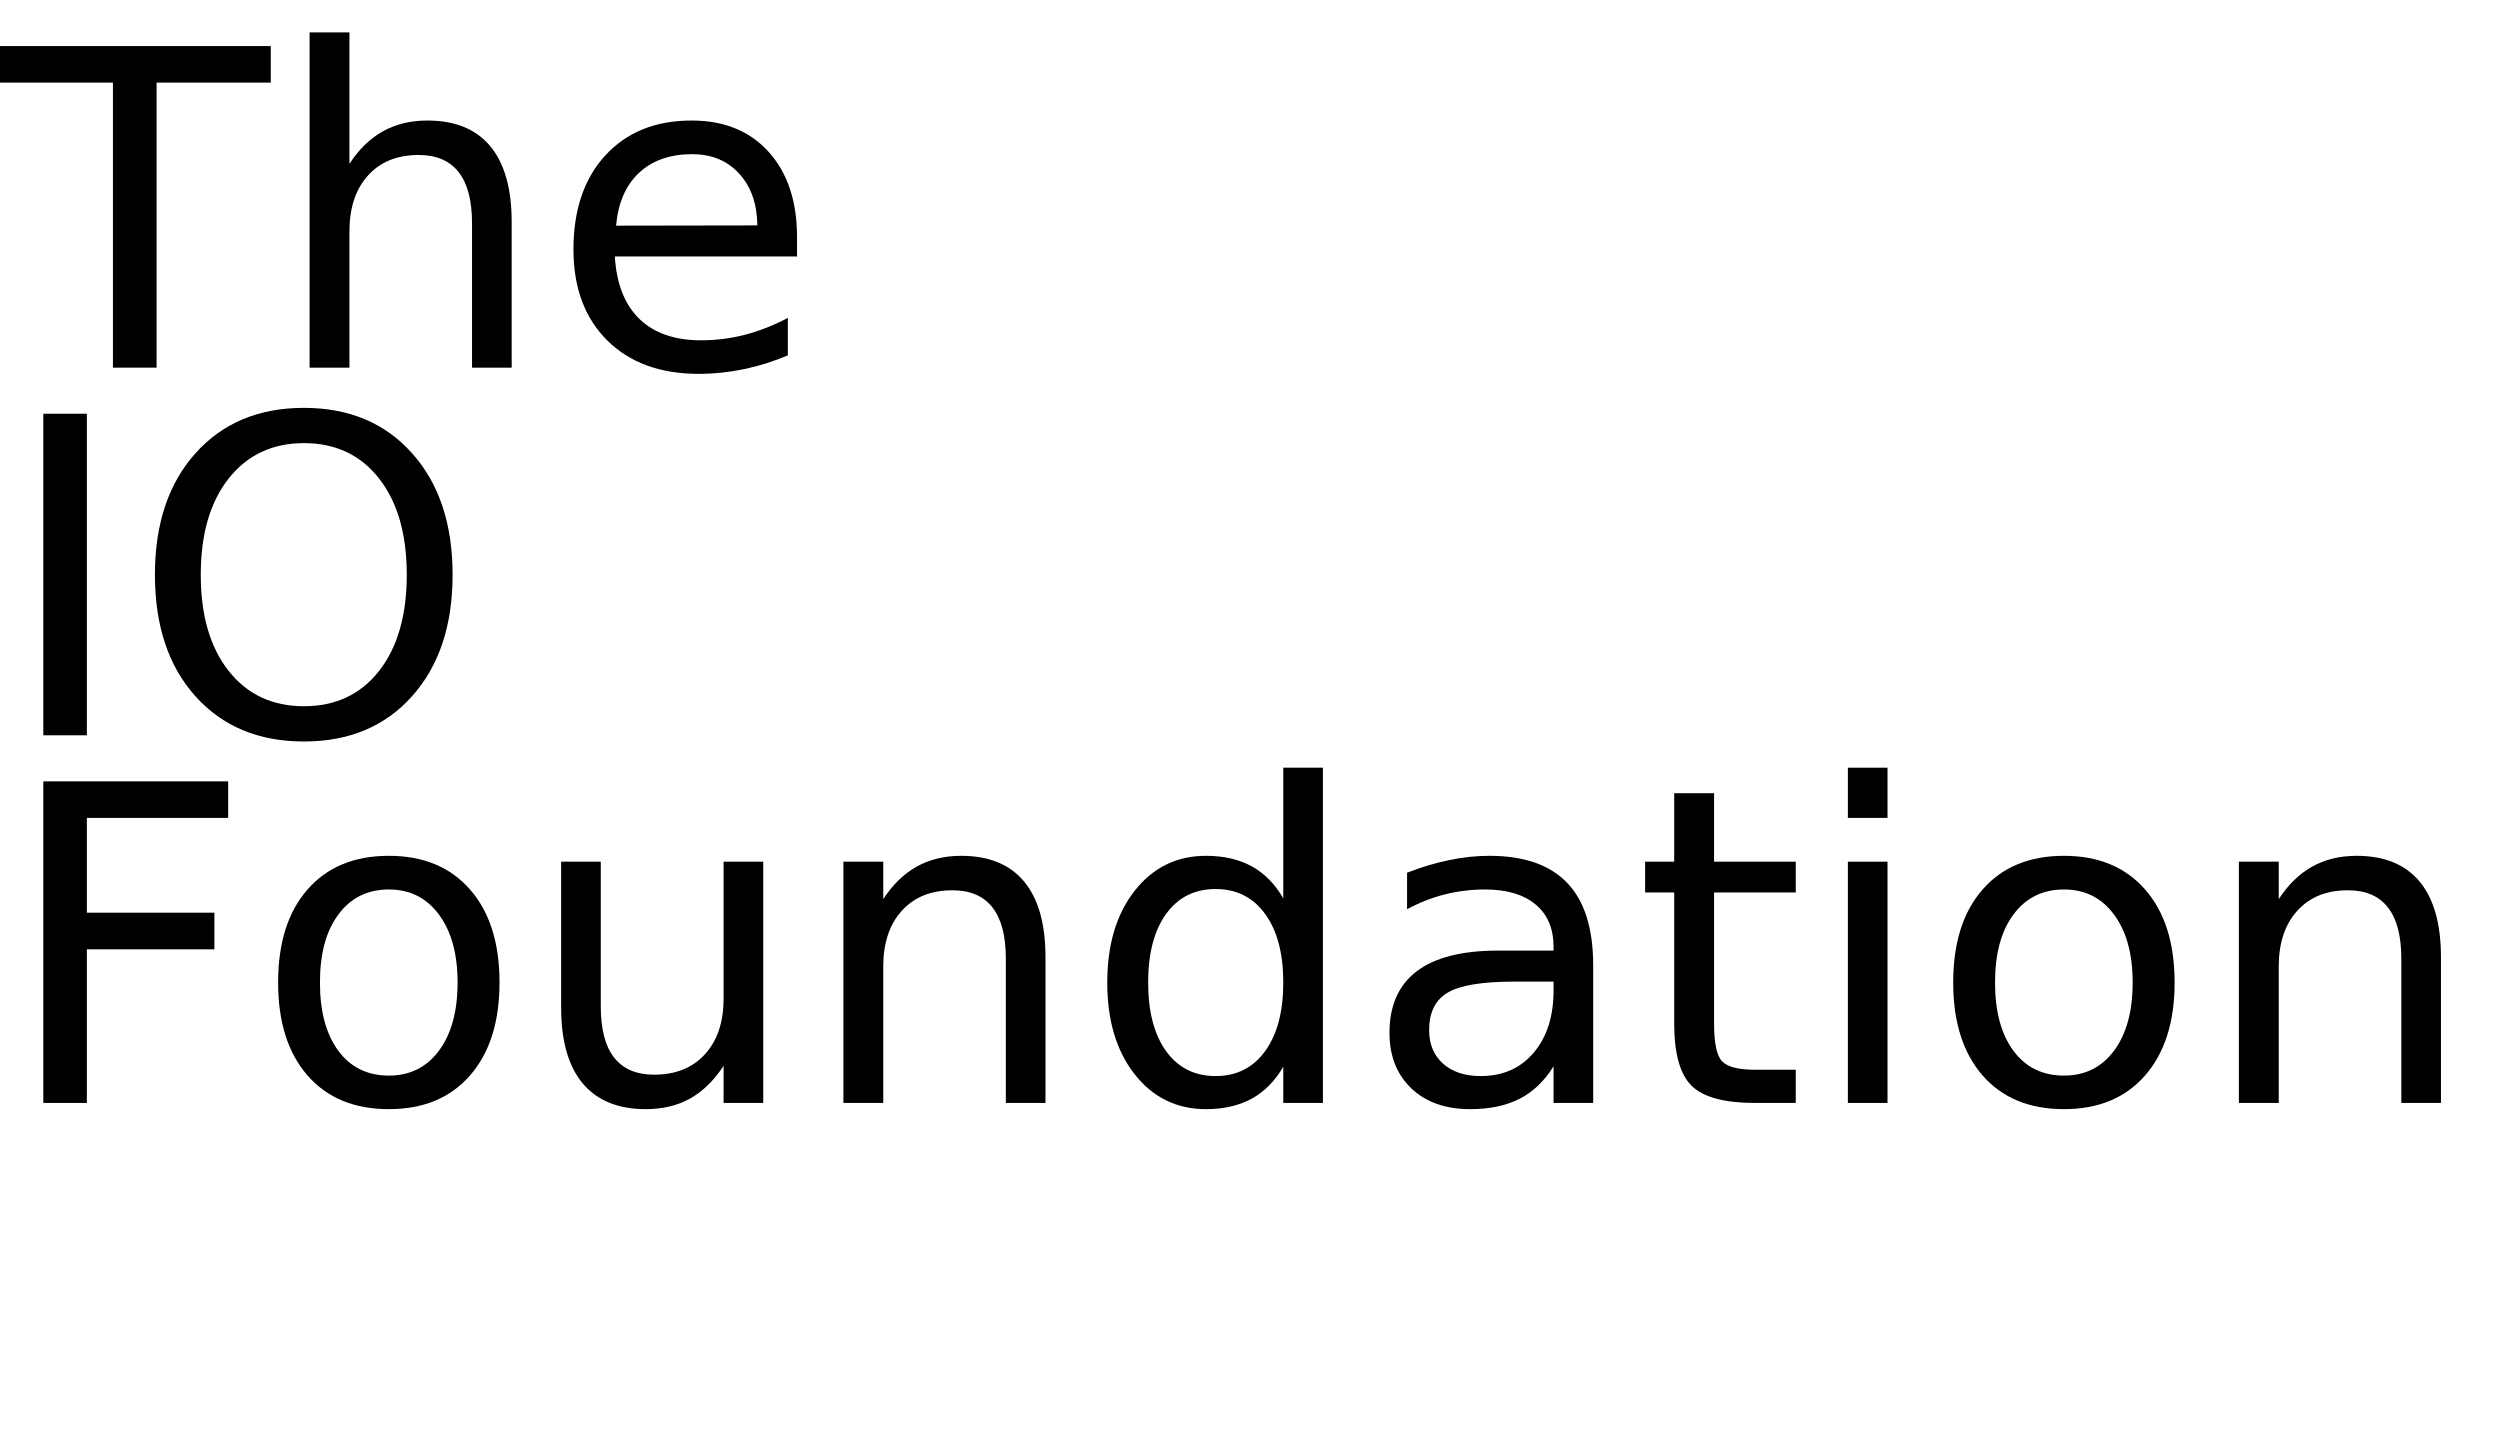
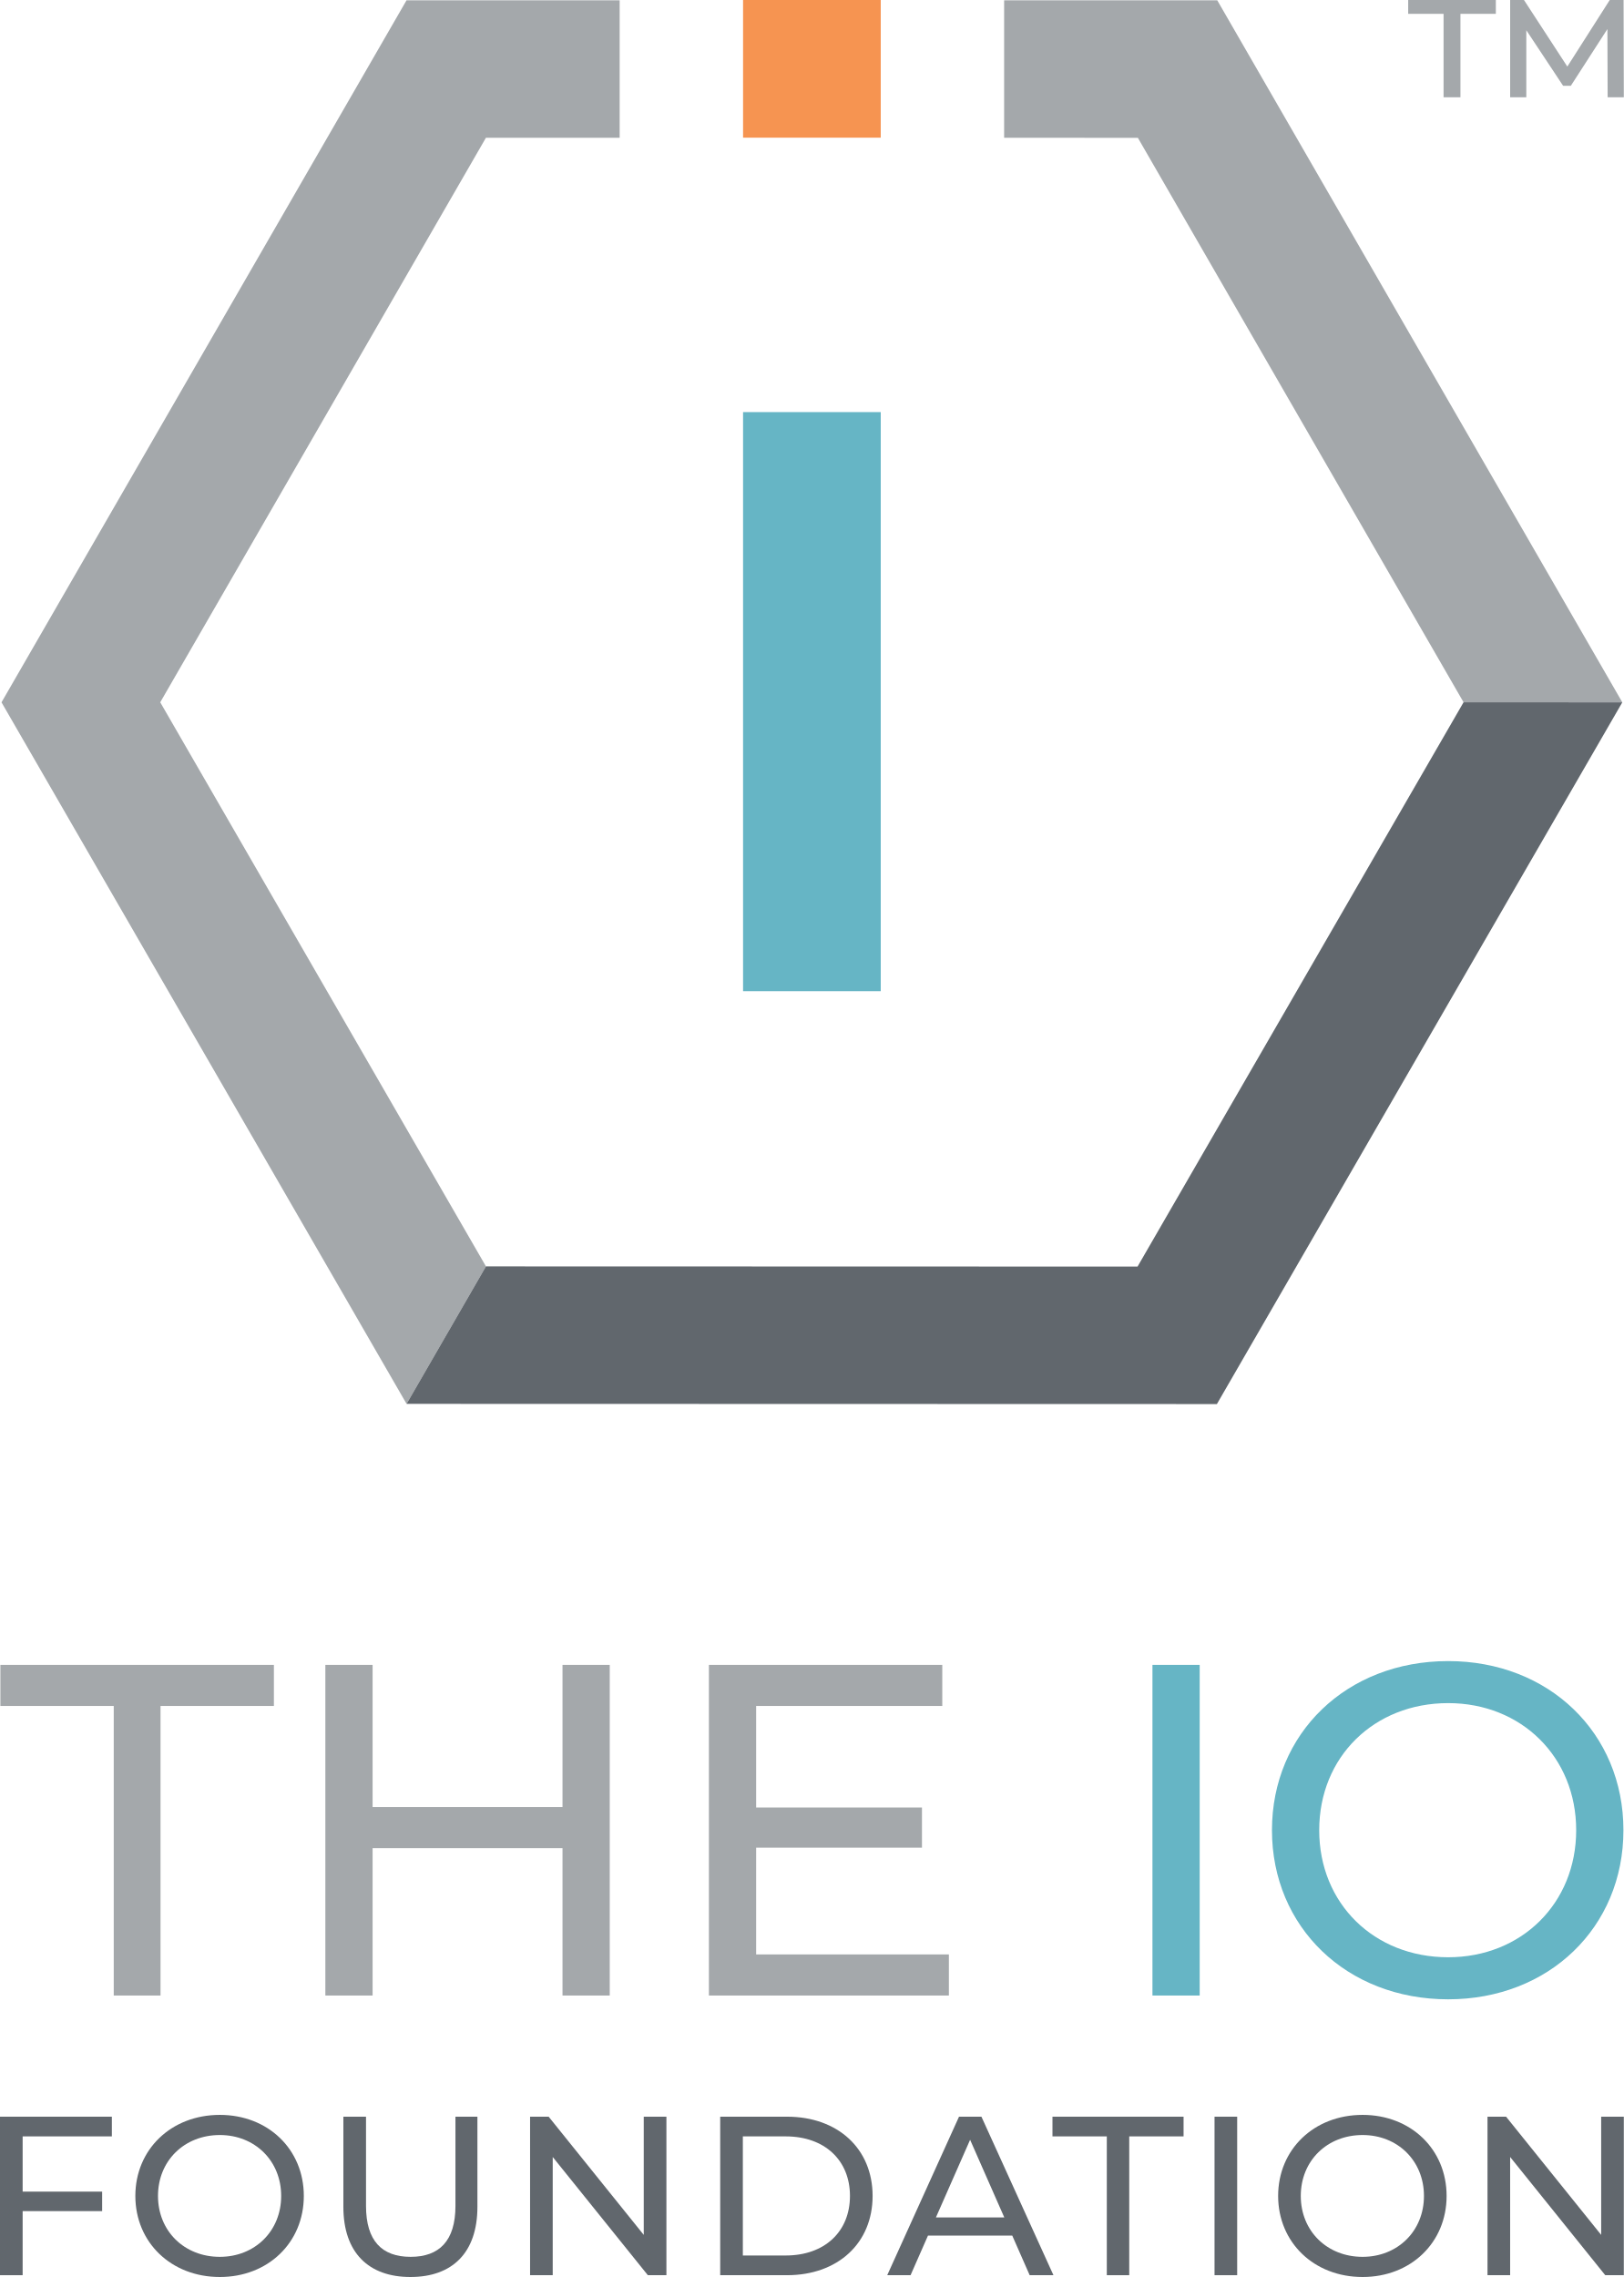
- <svg xmlns="http://www.w3.org/2000/svg" xmlns:xlink="http://www.w3.org/1999/xlink" width="340" height="195" viewBox="0 0 340 195">
-   <defs>
-     <g>
-       <g id="glyph-0-0">
-         <path d="M -0.172 -43.734 L 36.828 -43.734 L 36.828 -38.766 L 21.297 -38.766 L 21.297 0 L 15.359 0 L 15.359 -38.766 L -0.172 -38.766 Z M -0.172 -43.734 " />
+ <svg xmlns="http://www.w3.org/2000/svg" version="1.1" id="Layer_1" x="0px" y="0px" width="303.216" height="425.197" viewBox="0 0 303.216 425.197" enable-background="new 0 0 480 480" xml:space="preserve">
+   <defs id="defs812" />
+   <g id="g812" transform="translate(-89.01,-26.726)">
+     <g id="g810">
+       <g id="g798">
+         <g id="g797">
+           <path fill="#a4a8ab" d="M 110.25,345.29 H 89.082 v -7.673 h 51.072 v 7.673 h -21.168 v 54.072 h -8.736 z" id="path790" />
+           <path fill="#a4a8ab" d="m 202.868,337.616 v 61.746 h -8.822 v -27.521 h -35.46 v 27.521 h -8.822 v -61.746 h 8.822 v 26.552 h 35.46 v -26.552 z" id="path791" />
+           <path fill="#a4a8ab" d="m 266.197,391.689 v 7.673 h -44.813 v -61.746 h 43.578 v 7.673 h -34.756 v 18.964 h 30.963 v 7.497 h -30.963 v 19.937 h 35.991 z" id="path792" />
+           <g id="g794">
+             <g id="g793">
+               <path fill="#66b5c5" d="m 304.208,337.616 h 8.822 v 61.746 h -8.822 z" id="path793" />
+             </g>
+           </g>
+           <g id="g796">
+             <g id="g795">
+               <path fill="#66b5c5" d="m 326.525,368.489 c 0,-18.085 13.936,-31.58 32.904,-31.58 18.785,0 32.725,13.409 32.725,31.58 0,18.171 -13.94,31.58 -32.725,31.58 -18.968,0 -32.904,-13.498 -32.904,-31.58 z m 56.807,0 c 0,-13.674 -10.232,-23.731 -23.903,-23.731 -13.854,0 -24.082,10.056 -24.082,23.731 0,13.674 10.229,23.727 24.082,23.727 13.67,0 23.903,-10.053 23.903,-23.727 z" id="path794" />
+             </g>
+           </g>
+         </g>
      </g>
-       <g id="glyph-0-1">
-         <path d="M 32.938 -19.812 L 32.938 0 L 27.547 0 L 27.547 -19.625 C 27.547 -22.727 26.938 -25.051 25.719 -26.594 C 24.508 -28.145 22.695 -28.922 20.281 -28.922 C 17.363 -28.922 15.066 -27.988 13.391 -26.125 C 11.711 -24.27 10.875 -21.742 10.875 -18.547 L 10.875 0 L 5.453 0 L 5.453 -45.594 L 10.875 -45.594 L 10.875 -27.719 C 12.156 -29.688 13.672 -31.16 15.422 -32.141 C 17.172 -33.117 19.188 -33.609 21.469 -33.609 C 25.238 -33.609 28.094 -32.441 30.031 -30.109 C 31.969 -27.773 32.938 -24.344 32.938 -19.812 Z M 32.938 -19.812 " />
+       <g id="g807">
+         <path fill="#61676d" d="m 93.238,425.666 v 10.315 h 14.844 v 3.639 H 93.238 v 11.966 H 89.01 v -29.599 h 20.888 v 3.679 z" id="path798" />
+         <path fill="#61676d" d="m 114.284,436.785 c 0,-8.668 6.683,-15.135 15.774,-15.135 9.005,0 15.684,6.424 15.684,15.135 0,8.711 -6.679,15.138 -15.684,15.138 -9.091,0 -15.774,-6.471 -15.774,-15.138 z m 27.23,0 c 0,-6.554 -4.903,-11.374 -11.456,-11.374 -6.64,0 -11.546,4.82 -11.546,11.374 0,6.554 4.906,11.374 11.546,11.374 6.553,-10e-4 11.456,-4.821 11.456,-11.374 z" id="path799" />
+         <path fill="#61676d" d="m 153.128,438.816 v -16.829 h 4.228 v 16.66 c 0,6.554 3,9.511 8.33,9.511 5.326,0 8.37,-2.957 8.37,-9.511 v -16.66 h 4.102 v 16.829 c 0,8.581 -4.694,13.107 -12.515,13.107 -7.781,0 -12.515,-4.526 -12.515,-13.107 z" id="path800" />
+         <path fill="#61676d" d="m 213.449,421.987 v 29.599 h -3.467 L 192.22,429.513 v 22.073 h -4.228 v -29.599 h 3.467 l 17.758,22.072 v -22.072 z" id="path801" />
+         <path fill="#61676d" d="m 223.494,421.987 h 12.476 c 9.514,0 15.982,6.004 15.982,14.798 0,8.797 -6.467,14.801 -15.982,14.801 h -12.476 z m 12.221,25.92 c 7.315,0 12.009,-4.483 12.009,-11.122 0,-6.636 -4.694,-11.119 -12.009,-11.119 h -7.993 v 22.241 z" id="path802" />
+         <path fill="#61676d" d="m 278.026,444.185 h -15.731 l -3.255,7.401 h -4.357 l 13.405,-29.599 h 4.185 l 13.448,29.599 h -4.44 z m -1.482,-3.381 -6.385,-14.503 -6.385,14.503 z" id="path803" />
+         <path fill="#61676d" d="m 295.684,425.666 h -10.146 v -3.679 h 24.481 v 3.679 h -10.146 v 25.92 h -4.188 v -25.92 z" id="path804" />
+         <path fill="#61676d" d="m 315.801,421.987 h 4.228 v 29.599 h -4.228 z" id="path805" />
+         <path fill="#61676d" d="m 327.677,436.785 c 0,-8.668 6.679,-15.135 15.77,-15.135 9.009,0 15.688,6.424 15.688,15.135 0,8.711 -6.679,15.138 -15.688,15.138 -9.091,0 -15.77,-6.471 -15.77,-15.138 z m 27.23,0 c 0,-6.554 -4.906,-11.374 -11.46,-11.374 -6.64,0 -11.542,4.82 -11.542,11.374 0,6.554 4.903,11.374 11.542,11.374 6.553,-10e-4 11.46,-4.821 11.46,-11.374 z" id="path806" />
+         <path fill="#61676d" d="m 392.225,421.987 v 29.599 h -3.467 L 371,429.513 v 22.073 h -4.228 v -29.599 h 3.467 l 17.758,22.072 v -22.072 z" id="path807" />
      </g>
-       <g id="glyph-0-2">
-         <path d="M 33.719 -17.75 L 33.719 -15.125 L 8.938 -15.125 C 9.164 -11.406 10.281 -8.57 12.281 -6.625 C 14.289 -4.688 17.082 -3.719 20.656 -3.719 C 22.727 -3.719 24.734 -3.973 26.672 -4.484 C 28.617 -4.992 30.551 -5.754 32.469 -6.766 L 32.469 -1.672 C 30.531 -0.848 28.547 -0.223 26.516 0.203 C 24.484 0.629 22.422 0.844 20.328 0.844 C 15.098 0.844 10.953 -0.676 7.891 -3.719 C 4.836 -6.77 3.312 -10.891 3.312 -16.078 C 3.312 -21.453 4.758 -25.719 7.656 -28.875 C 10.562 -32.031 14.473 -33.609 19.391 -33.609 C 23.805 -33.609 27.297 -32.188 29.859 -29.344 C 32.43 -26.5 33.719 -22.633 33.719 -17.75 Z M 28.328 -19.344 C 28.285 -22.289 27.457 -24.641 25.844 -26.391 C 24.238 -28.148 22.109 -29.031 19.453 -29.031 C 16.441 -29.031 14.031 -28.18 12.219 -26.484 C 10.414 -24.785 9.379 -22.395 9.109 -19.312 Z M 28.328 -19.344 " />
-       </g>
-       <g id="glyph-0-3">
-         <path d="M 5.891 -43.734 L 11.812 -43.734 L 11.812 0 L 5.891 0 Z M 5.891 -43.734 " />
-       </g>
-       <g id="glyph-0-4">
-         <path d="M 23.641 -39.734 C 19.348 -39.734 15.938 -38.129 13.406 -34.922 C 10.875 -31.723 9.609 -27.359 9.609 -21.828 C 9.609 -16.316 10.875 -11.957 13.406 -8.75 C 15.938 -5.551 19.348 -3.953 23.641 -3.953 C 27.941 -3.953 31.348 -5.551 33.859 -8.75 C 36.367 -11.957 37.625 -16.316 37.625 -21.828 C 37.625 -27.359 36.367 -31.723 33.859 -34.922 C 31.348 -38.129 27.941 -39.734 23.641 -39.734 Z M 23.641 -44.531 C 29.773 -44.531 34.676 -42.473 38.344 -38.359 C 42.02 -34.254 43.859 -28.742 43.859 -21.828 C 43.859 -14.93 42.02 -9.426 38.344 -5.312 C 34.676 -1.207 29.773 0.844 23.641 0.844 C 17.492 0.844 12.578 -1.203 8.891 -5.297 C 5.211 -9.398 3.375 -14.91 3.375 -21.828 C 3.375 -28.742 5.211 -34.254 8.891 -38.359 C 12.578 -42.473 17.492 -44.531 23.641 -44.531 Z M 23.641 -44.531 " />
-       </g>
-       <g id="glyph-0-5">
-         <path d="M 5.891 -43.734 L 31.031 -43.734 L 31.031 -38.766 L 11.812 -38.766 L 11.812 -25.875 L 29.156 -25.875 L 29.156 -20.891 L 11.812 -20.891 L 11.812 0 L 5.891 0 Z M 5.891 -43.734 " />
-       </g>
-       <g id="glyph-0-6">
-         <path d="M 18.375 -29.031 C 15.477 -29.031 13.191 -27.898 11.516 -25.641 C 9.836 -23.391 9 -20.301 9 -16.375 C 9 -12.445 9.832 -9.352 11.5 -7.094 C 13.164 -4.844 15.457 -3.719 18.375 -3.719 C 21.238 -3.719 23.508 -4.848 25.188 -7.109 C 26.875 -9.379 27.719 -12.469 27.719 -16.375 C 27.719 -20.258 26.875 -23.336 25.188 -25.609 C 23.508 -27.891 21.238 -29.031 18.375 -29.031 Z M 18.375 -33.609 C 23.062 -33.609 26.738 -32.082 29.406 -29.031 C 32.082 -25.988 33.422 -21.77 33.422 -16.375 C 33.422 -11.008 32.082 -6.797 29.406 -3.734 C 26.738 -0.68 23.062 0.844 18.375 0.844 C 13.664 0.844 9.977 -0.68 7.312 -3.734 C 4.645 -6.797 3.312 -11.008 3.312 -16.375 C 3.312 -21.77 4.645 -25.988 7.312 -29.031 C 9.977 -32.082 13.664 -33.609 18.375 -33.609 Z M 18.375 -33.609 " />
-       </g>
-       <g id="glyph-0-7">
-         <path d="M 5.094 -12.953 L 5.094 -32.812 L 10.484 -32.812 L 10.484 -13.156 C 10.484 -10.051 11.086 -7.723 12.297 -6.172 C 13.516 -4.617 15.332 -3.844 17.75 -3.844 C 20.664 -3.844 22.969 -4.77 24.656 -6.625 C 26.344 -8.477 27.188 -11.004 27.188 -14.203 L 27.188 -32.812 L 32.578 -32.812 L 32.578 0 L 27.188 0 L 27.188 -5.047 C 25.875 -3.047 24.352 -1.562 22.625 -0.594 C 20.906 0.363 18.898 0.844 16.609 0.844 C 12.836 0.844 9.973 -0.328 8.016 -2.672 C 6.066 -5.016 5.094 -8.441 5.094 -12.953 Z M 18.656 -33.609 Z M 18.656 -33.609 " />
-       </g>
-       <g id="glyph-0-8">
-         <path d="M 32.938 -19.812 L 32.938 0 L 27.547 0 L 27.547 -19.625 C 27.547 -22.727 26.938 -25.051 25.719 -26.594 C 24.508 -28.145 22.695 -28.922 20.281 -28.922 C 17.363 -28.922 15.066 -27.988 13.391 -26.125 C 11.711 -24.27 10.875 -21.742 10.875 -18.547 L 10.875 0 L 5.453 0 L 5.453 -32.812 L 10.875 -32.812 L 10.875 -27.719 C 12.156 -29.688 13.672 -31.16 15.422 -32.141 C 17.172 -33.117 19.188 -33.609 21.469 -33.609 C 25.238 -33.609 28.094 -32.441 30.031 -30.109 C 31.969 -27.773 32.938 -24.344 32.938 -19.812 Z M 32.938 -19.812 " />
-       </g>
-       <g id="glyph-0-9">
-         <path d="M 27.25 -27.828 L 27.25 -45.594 L 32.641 -45.594 L 32.641 0 L 27.25 0 L 27.25 -4.922 C 26.113 -2.973 24.68 -1.523 22.953 -0.578 C 21.223 0.367 19.148 0.844 16.734 0.844 C 12.766 0.844 9.535 -0.734 7.047 -3.891 C 4.555 -7.055 3.312 -11.219 3.312 -16.375 C 3.312 -21.531 4.555 -25.691 7.047 -28.859 C 9.535 -32.023 12.766 -33.609 16.734 -33.609 C 19.148 -33.609 21.223 -33.133 22.953 -32.188 C 24.68 -31.238 26.113 -29.785 27.25 -27.828 Z M 8.875 -16.375 C 8.875 -12.414 9.688 -9.305 11.312 -7.047 C 12.945 -4.785 15.191 -3.656 18.047 -3.656 C 20.898 -3.656 23.145 -4.785 24.781 -7.047 C 26.426 -9.305 27.25 -12.414 27.25 -16.375 C 27.25 -20.344 26.426 -23.453 24.781 -25.703 C 23.145 -27.961 20.898 -29.094 18.047 -29.094 C 15.191 -29.094 12.945 -27.961 11.312 -25.703 C 9.688 -23.453 8.875 -20.344 8.875 -16.375 Z M 8.875 -16.375 " />
-       </g>
-       <g id="glyph-0-10">
-         <path d="M 20.562 -16.5 C 16.207 -16.5 13.191 -16 11.516 -15 C 9.836 -14 9 -12.301 9 -9.906 C 9 -7.988 9.629 -6.469 10.891 -5.344 C 12.148 -4.219 13.863 -3.656 16.031 -3.656 C 19.02 -3.656 21.414 -4.711 23.219 -6.828 C 25.02 -8.953 25.922 -11.773 25.922 -15.297 L 25.922 -16.5 Z M 31.312 -18.719 L 31.312 0 L 25.922 0 L 25.922 -4.984 C 24.691 -2.992 23.16 -1.523 21.328 -0.578 C 19.492 0.367 17.25 0.844 14.594 0.844 C 11.227 0.844 8.555 -0.098 6.578 -1.984 C 4.598 -3.867 3.609 -6.391 3.609 -9.547 C 3.609 -13.242 4.844 -16.031 7.312 -17.906 C 9.781 -19.781 13.469 -20.719 18.375 -20.719 L 25.922 -20.719 L 25.922 -21.234 C 25.922 -23.723 25.102 -25.645 23.469 -27 C 21.844 -28.352 19.555 -29.031 16.609 -29.031 C 14.734 -29.031 12.906 -28.805 11.125 -28.359 C 9.352 -27.91 7.645 -27.238 6 -26.344 L 6 -31.312 C 7.977 -32.082 9.895 -32.656 11.75 -33.031 C 13.602 -33.414 15.41 -33.609 17.172 -33.609 C 21.91 -33.609 25.453 -32.375 27.797 -29.906 C 30.141 -27.445 31.312 -23.719 31.312 -18.719 Z M 31.312 -18.719 " />
-       </g>
-       <g id="glyph-0-11">
-         <path d="M 10.984 -42.125 L 10.984 -32.812 L 22.094 -32.812 L 22.094 -28.625 L 10.984 -28.625 L 10.984 -10.812 C 10.984 -8.133 11.348 -6.414 12.078 -5.656 C 12.816 -4.895 14.305 -4.516 16.547 -4.516 L 22.094 -4.516 L 22.094 0 L 16.547 0 C 12.391 0 9.52 -0.773 7.938 -2.328 C 6.352 -3.879 5.562 -6.707 5.562 -10.812 L 5.562 -28.625 L 1.609 -28.625 L 1.609 -32.812 L 5.562 -32.812 L 5.562 -42.125 Z M 10.984 -42.125 " />
-       </g>
-       <g id="glyph-0-12">
-         <path d="M 5.656 -32.812 L 11.047 -32.812 L 11.047 0 L 5.656 0 Z M 5.656 -45.594 L 11.047 -45.594 L 11.047 -38.766 L 5.656 -38.766 Z M 5.656 -45.594 " />
+       <g id="g809">
+         <g id="g808">
+           <polygon fill="#a4a8ab" points="164.929,288.877 179.753,263.207 118.931,157.869 179.749,52.45 204.72,52.452 204.72,26.78 164.923,26.777 89.291,157.876 " id="polygon807" />
+           <polygon fill="#a4a8ab" points="276.512,52.458 301.485,52.46 362.301,157.868 391.945,157.877 316.311,26.787 276.512,26.784 " id="polygon808" />
+         </g>
+         <rect x="227.763" y="26.726" fill="#f69451" width="25.708" height="25.708" id="rect808" />
+         <rect x="227.763" y="103.68" fill="#66b5c5" width="25.708" height="108.135" id="rect809" />
+         <polygon fill="#61676d" points="179.752,263.207 164.929,288.877 316.241,288.916 391.944,157.877 362.301,157.868 301.427,263.24 " id="polygon809" />
      </g>
    </g>
-   </defs>
-   <g fill="rgb(0%, 0%, 0%)" fill-opacity="1">
-     <use xlink:href="#glyph-0-0" x="0" y="50" />
-     <use xlink:href="#glyph-0-1" x="36.65" y="50" />
-     <use xlink:href="#glyph-0-2" x="74.678" y="50" />
-   </g>
-   <g fill="rgb(0%, 0%, 0%)" fill-opacity="1">
-     <use xlink:href="#glyph-0-3" x="0" y="100" />
-     <use xlink:href="#glyph-0-4" x="17.695" y="100" />
-   </g>
-   <g fill="rgb(0%, 0%, 0%)" fill-opacity="1">
-     <use xlink:href="#glyph-0-5" x="0" y="150" />
-     <use xlink:href="#glyph-0-6" x="34.512" y="150" />
-     <use xlink:href="#glyph-0-7" x="71.221" y="150" />
-     <use xlink:href="#glyph-0-8" x="109.248" y="150" />
-     <use xlink:href="#glyph-0-9" x="147.275" y="150" />
-     <use xlink:href="#glyph-0-10" x="185.361" y="150" />
-     <use xlink:href="#glyph-0-11" x="222.129" y="150" />
-     <use xlink:href="#glyph-0-12" x="245.654" y="150" />
-     <use xlink:href="#glyph-0-6" x="262.324" y="150" />
-     <use xlink:href="#glyph-0-8" x="299.033" y="150" />
+     <g id="g811">
+       <path fill="#a4a8ab" d="m 351.962,26.726 h 16.367 v 2.582 h -6.608 v 15.58 h -3.152 v -15.58 h -6.608 v -2.582 z m 37.244,18.163 -0.044,-12.736 -6.828,10.591 H 380.89 L 374.019,32.371 V 44.888 H 371 V 26.726 h 2.582 l 8.096,12.429 7.922,-12.429 h 2.582 l 0.044,18.162 h -3.02 z" id="path810" />
+     </g>
  </g>
</svg>
